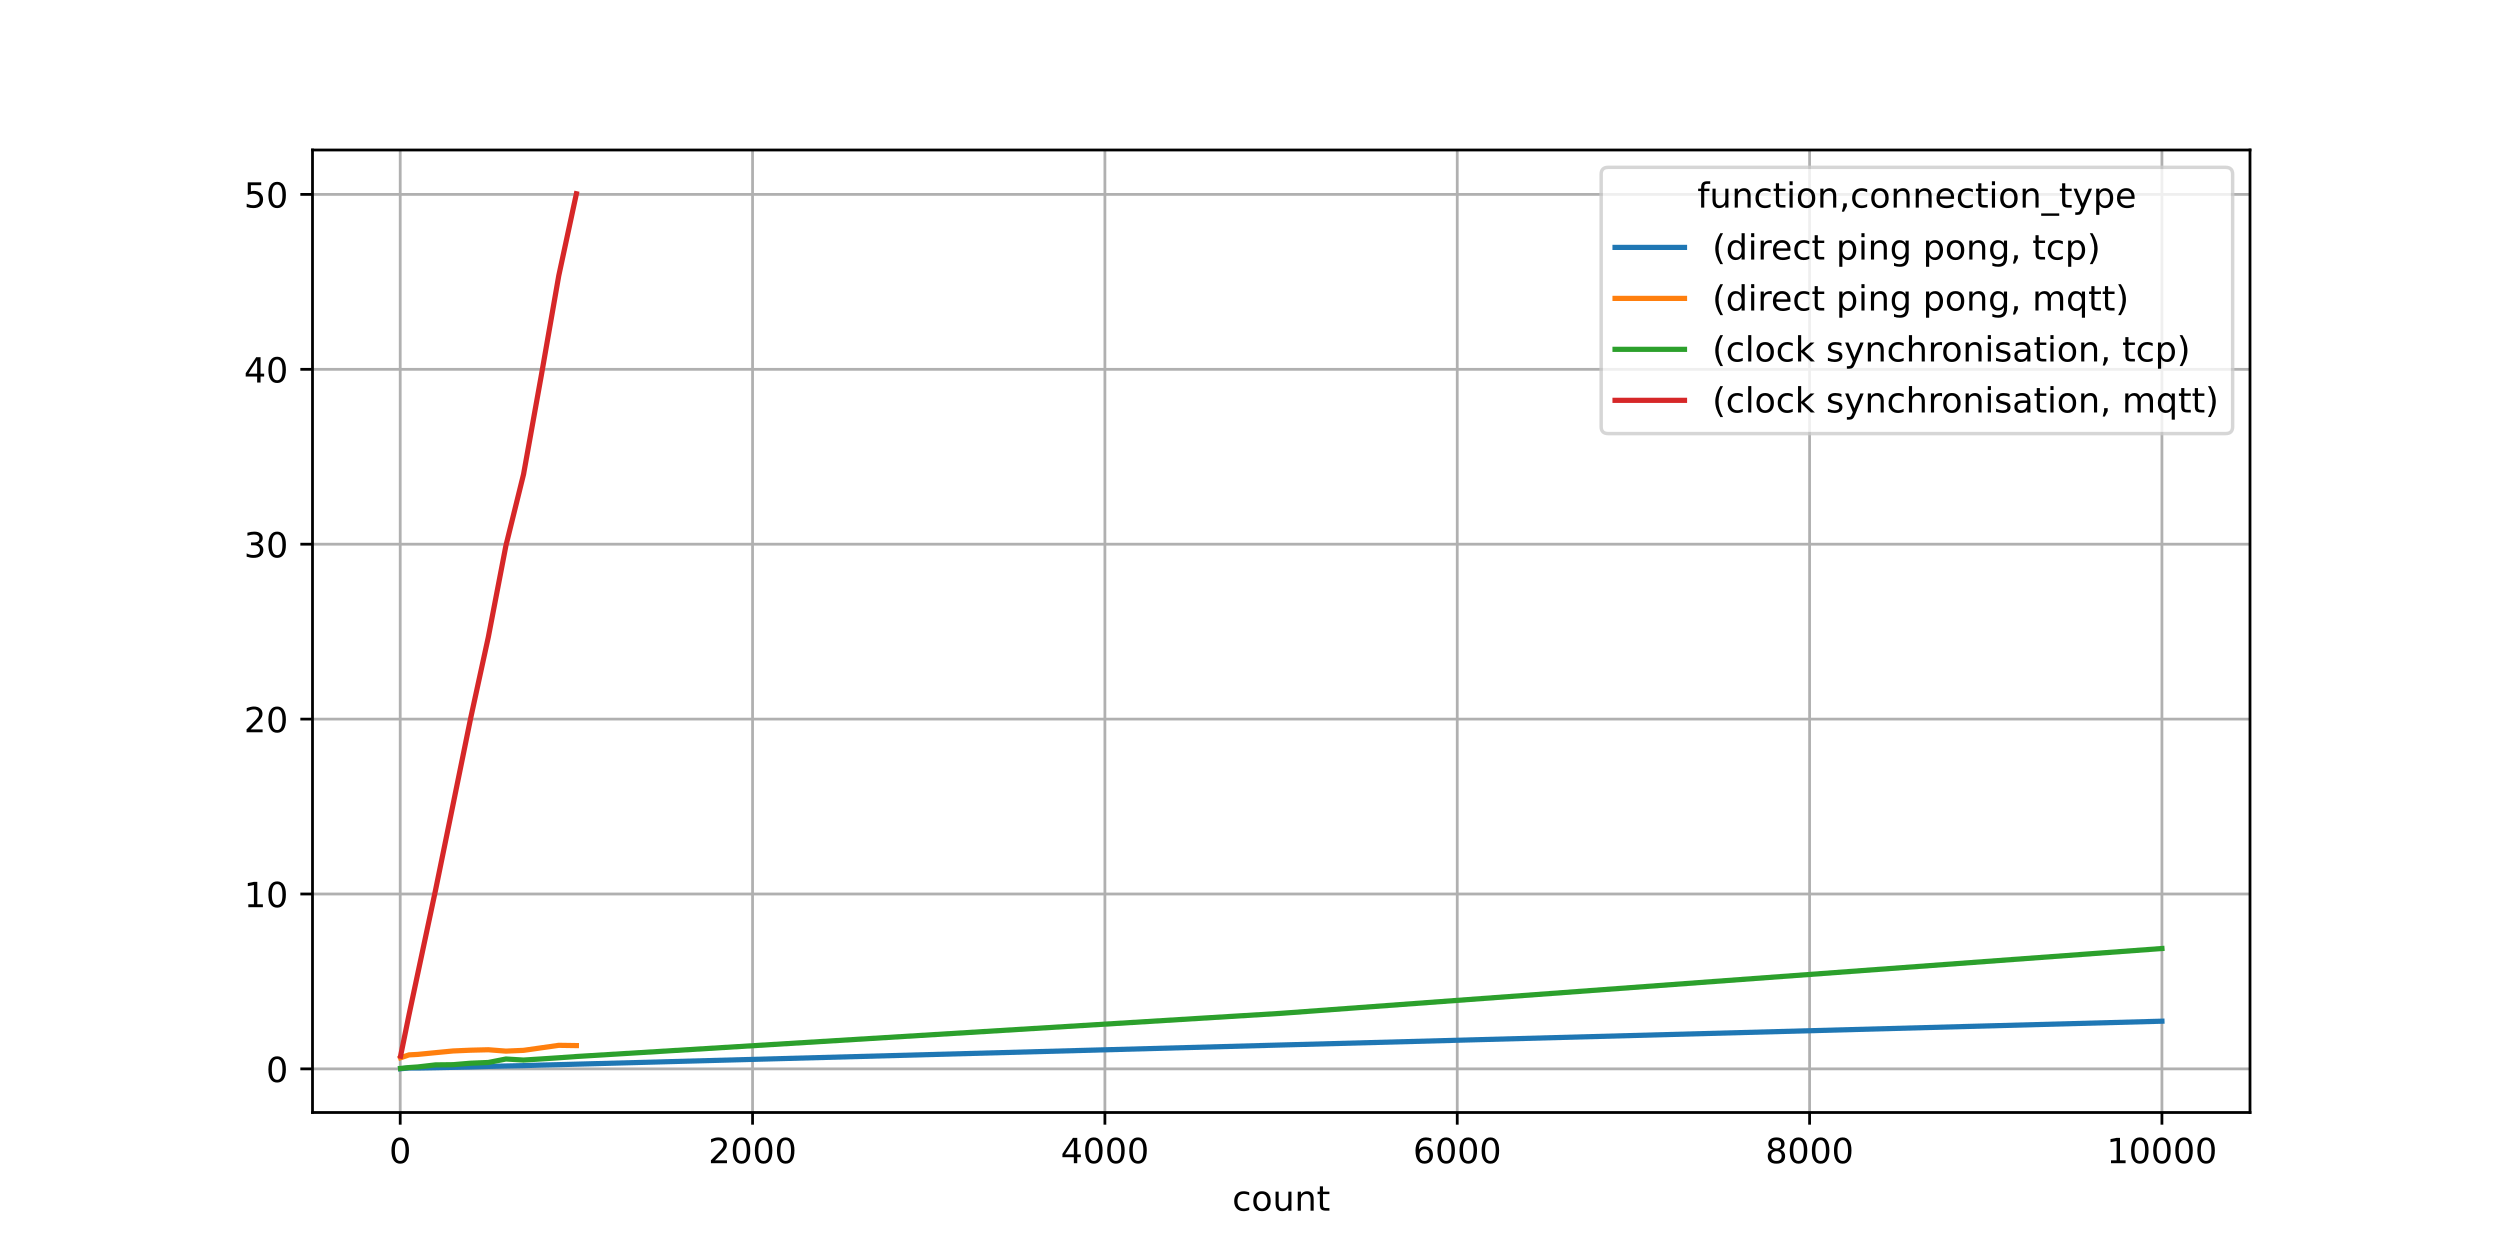
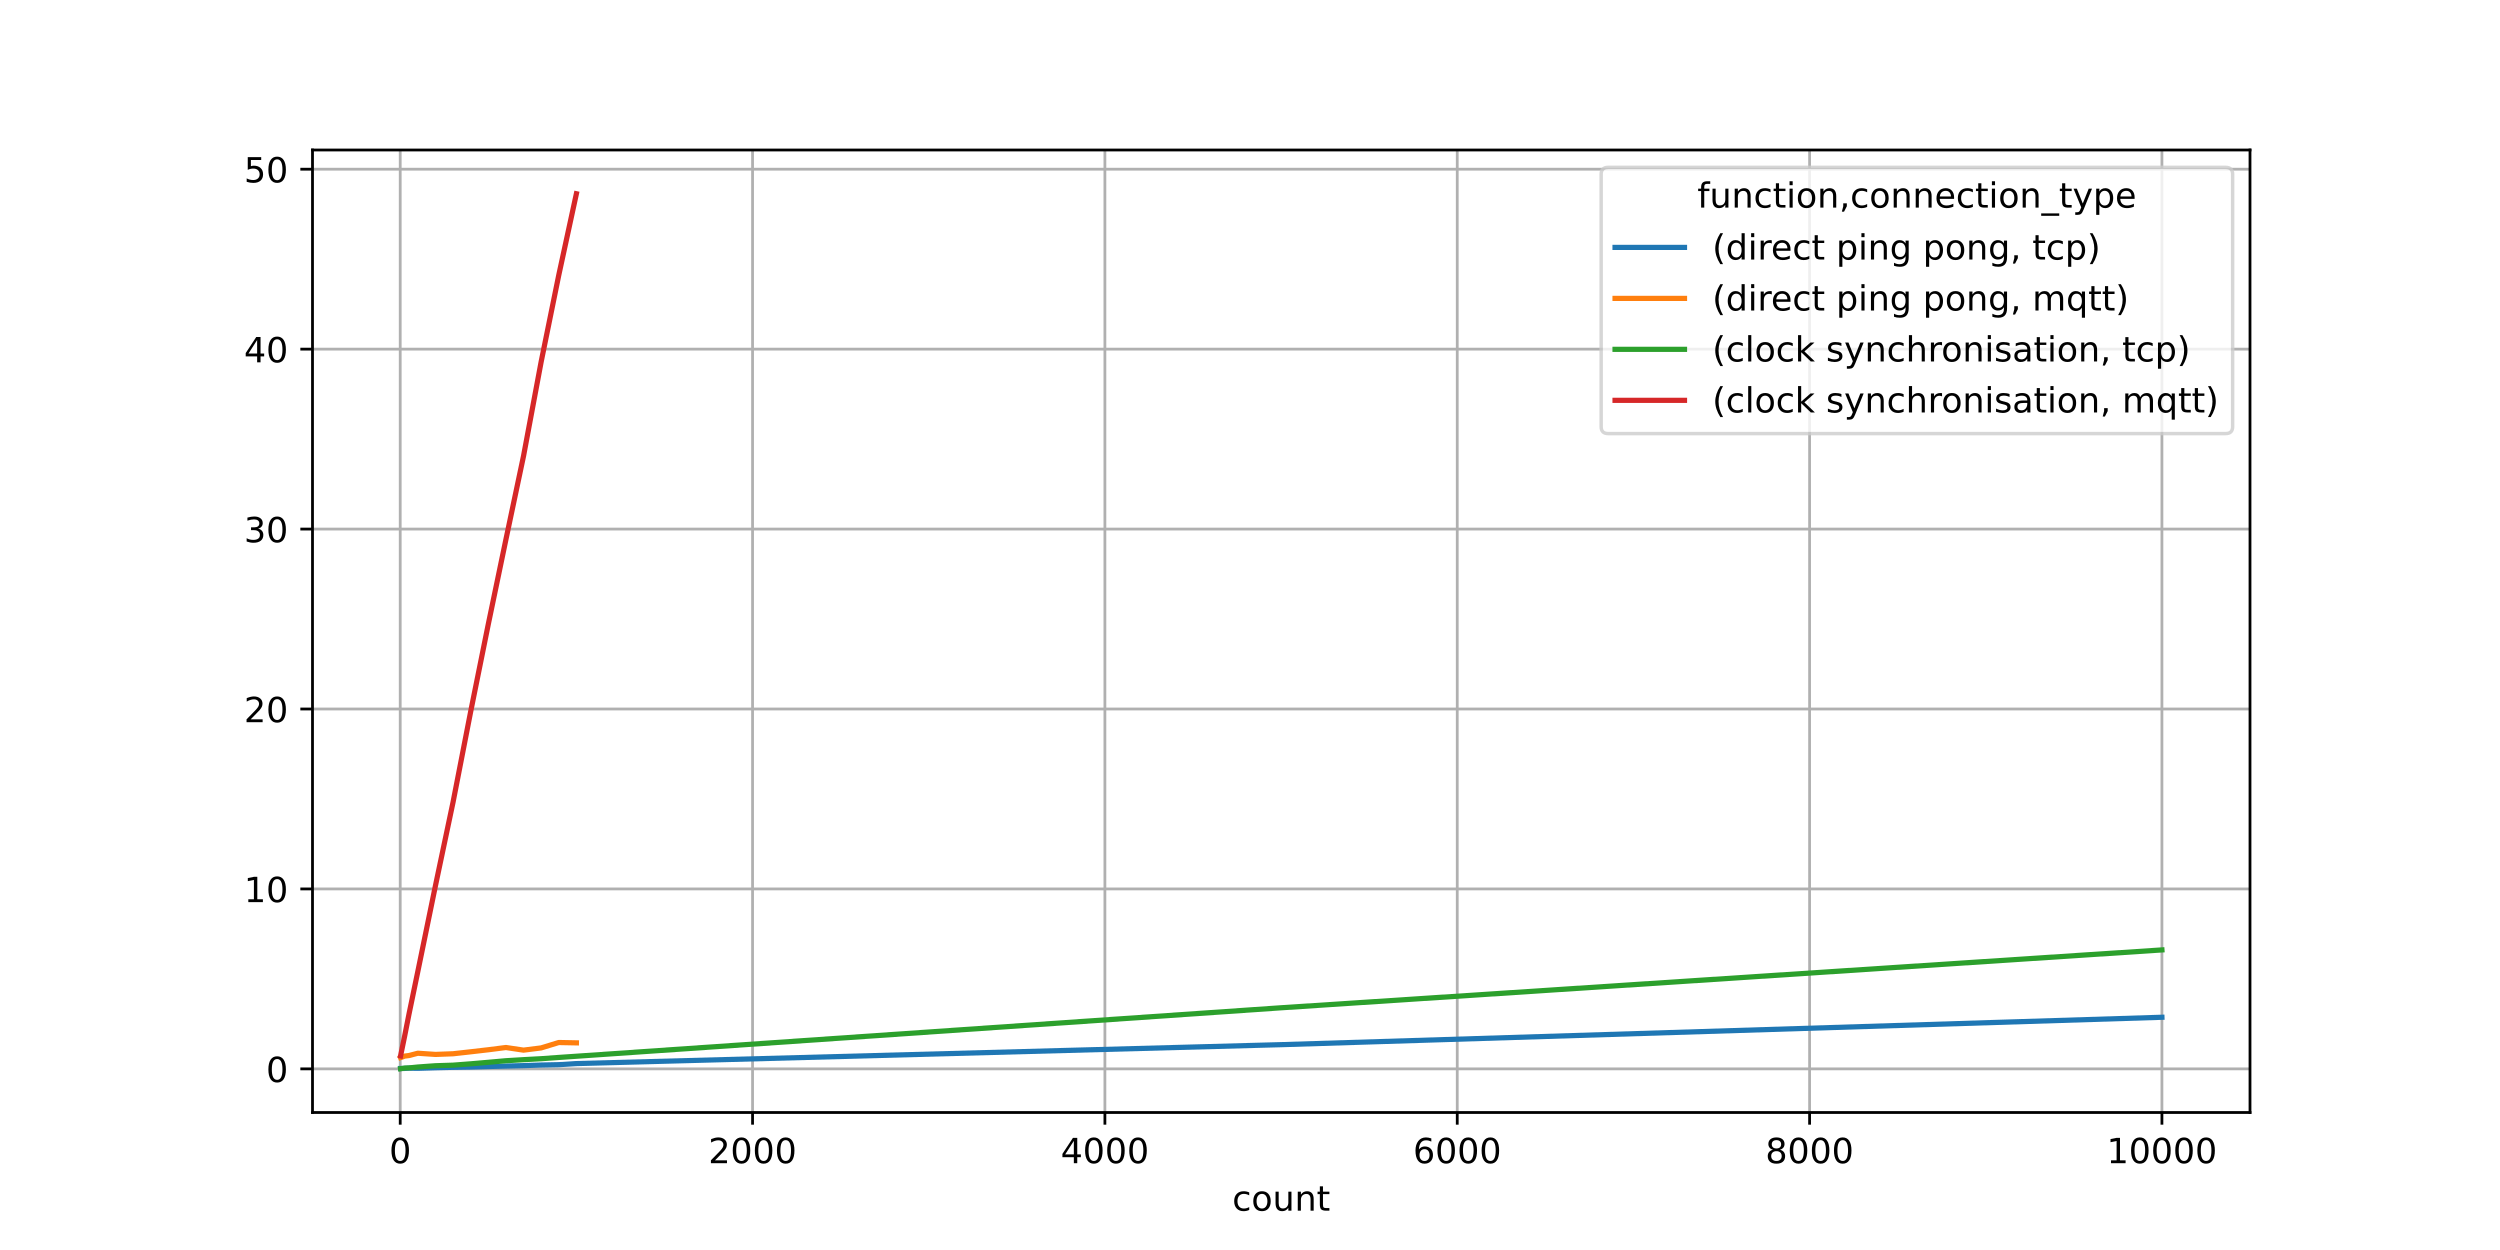
<svg xmlns="http://www.w3.org/2000/svg" xmlns:xlink="http://www.w3.org/1999/xlink" width="720pt" height="360pt" viewBox="0 0 720 360" version="1.1">
  <defs>
    <style type="text/css">*{stroke-linejoin: round; stroke-linecap: butt}</style>
  </defs>
  <g id="figure_1">
    <g id="patch_1">
      <path d="M 0 360  L 720 360  L 720 0  L 0 0  z " style="fill: #ffffff" />
    </g>
    <g id="axes_1">
      <g id="patch_2">
        <path d="M 90 320.4  L 648 320.4  L 648 43.2  L 90 43.2  z " style="fill: #ffffff" />
      </g>
      <g id="matplotlib.axis_1">
        <g id="xtick_1">
          <g id="line2d_1">
-             <path d="M 115.262 320.4  L 115.262 43.2  " clip-path="url(#pb2dc2d6090)" style="fill: none; stroke: #b0b0b0; stroke-width: 0.8; stroke-linecap: square" />
+             <path d="M 115.262 320.4  L 115.262 43.2  " clip-path="url(#pffc29cff44)" style="fill: none; stroke: #b0b0b0; stroke-width: 0.8; stroke-linecap: square" />
          </g>
          <g id="line2d_2">
            <defs>
-               <path id="md835faa32f" d="M 0 0  L 0 3.5  " style="stroke: #000000; stroke-width: 0.8" />
-             </defs>
-             <g>
-               <use xlink:href="#md835faa32f" x="115.262" y="320.4" style="stroke: #000000; stroke-width: 0.8" />
+               <path id="m602abb330c" d="M 0 0  L 0 3.5  " style="stroke: #000000; stroke-width: 0.8" />
+             </defs>
+             <g>
+               <use xlink:href="#m602abb330c" x="115.262" y="320.4" style="stroke: #000000; stroke-width: 0.8" />
            </g>
          </g>
          <g id="text_1">
            <g transform="translate(112.0809 334.9984) scale(0.1 -0.1)">
              <defs>
                <path id="DejaVuSans-30" d="M 2034 4250  Q 1547 4250 1301 3770  Q 1056 3291 1056 2328  Q 1056 1369 1301 889  Q 1547 409 2034 409  Q 2525 409 2770 889  Q 3016 1369 3016 2328  Q 3016 3291 2770 3770  Q 2525 4250 2034 4250  z M 2034 4750  Q 2819 4750 3233 4129  Q 3647 3509 3647 2328  Q 3647 1150 3233 529  Q 2819 -91 2034 -91  Q 1250 -91 836 529  Q 422 1150 422 2328  Q 422 3509 836 4129  Q 1250 4750 2034 4750  z " transform="scale(0.015625)" />
              </defs>
              <use xlink:href="#DejaVuSans-30" />
            </g>
          </g>
        </g>
        <g id="xtick_2">
          <g id="line2d_3">
-             <path d="M 216.737 320.4  L 216.737 43.2  " clip-path="url(#pb2dc2d6090)" style="fill: none; stroke: #b0b0b0; stroke-width: 0.8; stroke-linecap: square" />
+             <path d="M 216.737 320.4  L 216.737 43.2  " clip-path="url(#pffc29cff44)" style="fill: none; stroke: #b0b0b0; stroke-width: 0.8; stroke-linecap: square" />
          </g>
          <g id="line2d_4">
            <g>
-               <use xlink:href="#md835faa32f" x="216.737" y="320.4" style="stroke: #000000; stroke-width: 0.8" />
+               <use xlink:href="#m602abb330c" x="216.737" y="320.4" style="stroke: #000000; stroke-width: 0.8" />
            </g>
          </g>
          <g id="text_2">
            <g transform="translate(204.012 334.9984) scale(0.1 -0.1)">
              <defs>
                <path id="DejaVuSans-32" d="M 1228 531  L 3431 531  L 3431 0  L 469 0  L 469 531  Q 828 903 1448 1529  Q 2069 2156 2228 2338  Q 2531 2678 2651 2914  Q 2772 3150 2772 3378  Q 2772 3750 2511 3984  Q 2250 4219 1831 4219  Q 1534 4219 1204 4116  Q 875 4013 500 3803  L 500 4441  Q 881 4594 1212 4672  Q 1544 4750 1819 4750  Q 2544 4750 2975 4387  Q 3406 4025 3406 3419  Q 3406 3131 3298 2873  Q 3191 2616 2906 2266  Q 2828 2175 2409 1742  Q 1991 1309 1228 531  z " transform="scale(0.015625)" />
              </defs>
              <use xlink:href="#DejaVuSans-32" />
              <use xlink:href="#DejaVuSans-30" x="63.623" />
              <use xlink:href="#DejaVuSans-30" x="127.246" />
              <use xlink:href="#DejaVuSans-30" x="190.869" />
            </g>
          </g>
        </g>
        <g id="xtick_3">
          <g id="line2d_5">
-             <path d="M 318.212 320.4  L 318.212 43.2  " clip-path="url(#pb2dc2d6090)" style="fill: none; stroke: #b0b0b0; stroke-width: 0.8; stroke-linecap: square" />
+             <path d="M 318.212 320.4  L 318.212 43.2  " clip-path="url(#pffc29cff44)" style="fill: none; stroke: #b0b0b0; stroke-width: 0.8; stroke-linecap: square" />
          </g>
          <g id="line2d_6">
            <g>
-               <use xlink:href="#md835faa32f" x="318.212" y="320.4" style="stroke: #000000; stroke-width: 0.8" />
+               <use xlink:href="#m602abb330c" x="318.212" y="320.4" style="stroke: #000000; stroke-width: 0.8" />
            </g>
          </g>
          <g id="text_3">
            <g transform="translate(305.4868 334.9984) scale(0.1 -0.1)">
              <defs>
                <path id="DejaVuSans-34" d="M 2419 4116  L 825 1625  L 2419 1625  L 2419 4116  z M 2253 4666  L 3047 4666  L 3047 1625  L 3713 1625  L 3713 1100  L 3047 1100  L 3047 0  L 2419 0  L 2419 1100  L 313 1100  L 313 1709  L 2253 4666  z " transform="scale(0.015625)" />
              </defs>
              <use xlink:href="#DejaVuSans-34" />
              <use xlink:href="#DejaVuSans-30" x="63.623" />
              <use xlink:href="#DejaVuSans-30" x="127.246" />
              <use xlink:href="#DejaVuSans-30" x="190.869" />
            </g>
          </g>
        </g>
        <g id="xtick_4">
          <g id="line2d_7">
-             <path d="M 419.687 320.4  L 419.687 43.2  " clip-path="url(#pb2dc2d6090)" style="fill: none; stroke: #b0b0b0; stroke-width: 0.8; stroke-linecap: square" />
+             <path d="M 419.687 320.4  L 419.687 43.2  " clip-path="url(#pffc29cff44)" style="fill: none; stroke: #b0b0b0; stroke-width: 0.8; stroke-linecap: square" />
          </g>
          <g id="line2d_8">
            <g>
-               <use xlink:href="#md835faa32f" x="419.687" y="320.4" style="stroke: #000000; stroke-width: 0.8" />
+               <use xlink:href="#m602abb330c" x="419.687" y="320.4" style="stroke: #000000; stroke-width: 0.8" />
            </g>
          </g>
          <g id="text_4">
            <g transform="translate(406.9617 334.9984) scale(0.1 -0.1)">
              <defs>
                <path id="DejaVuSans-36" d="M 2113 2584  Q 1688 2584 1439 2293  Q 1191 2003 1191 1497  Q 1191 994 1439 701  Q 1688 409 2113 409  Q 2538 409 2786 701  Q 3034 994 3034 1497  Q 3034 2003 2786 2293  Q 2538 2584 2113 2584  z M 3366 4563  L 3366 3988  Q 3128 4100 2886 4159  Q 2644 4219 2406 4219  Q 1781 4219 1451 3797  Q 1122 3375 1075 2522  Q 1259 2794 1537 2939  Q 1816 3084 2150 3084  Q 2853 3084 3261 2657  Q 3669 2231 3669 1497  Q 3669 778 3244 343  Q 2819 -91 2113 -91  Q 1303 -91 875 529  Q 447 1150 447 2328  Q 447 3434 972 4092  Q 1497 4750 2381 4750  Q 2619 4750 2861 4703  Q 3103 4656 3366 4563  z " transform="scale(0.015625)" />
              </defs>
              <use xlink:href="#DejaVuSans-36" />
              <use xlink:href="#DejaVuSans-30" x="63.623" />
              <use xlink:href="#DejaVuSans-30" x="127.246" />
              <use xlink:href="#DejaVuSans-30" x="190.869" />
            </g>
          </g>
        </g>
        <g id="xtick_5">
          <g id="line2d_9">
-             <path d="M 521.162 320.4  L 521.162 43.2  " clip-path="url(#pb2dc2d6090)" style="fill: none; stroke: #b0b0b0; stroke-width: 0.8; stroke-linecap: square" />
+             <path d="M 521.162 320.4  L 521.162 43.2  " clip-path="url(#pffc29cff44)" style="fill: none; stroke: #b0b0b0; stroke-width: 0.8; stroke-linecap: square" />
          </g>
          <g id="line2d_10">
            <g>
-               <use xlink:href="#md835faa32f" x="521.162" y="320.4" style="stroke: #000000; stroke-width: 0.8" />
+               <use xlink:href="#m602abb330c" x="521.162" y="320.4" style="stroke: #000000; stroke-width: 0.8" />
            </g>
          </g>
          <g id="text_5">
            <g transform="translate(508.4365 334.9984) scale(0.1 -0.1)">
              <defs>
                <path id="DejaVuSans-38" d="M 2034 2216  Q 1584 2216 1326 1975  Q 1069 1734 1069 1313  Q 1069 891 1326 650  Q 1584 409 2034 409  Q 2484 409 2743 651  Q 3003 894 3003 1313  Q 3003 1734 2745 1975  Q 2488 2216 2034 2216  z M 1403 2484  Q 997 2584 770 2862  Q 544 3141 544 3541  Q 544 4100 942 4425  Q 1341 4750 2034 4750  Q 2731 4750 3128 4425  Q 3525 4100 3525 3541  Q 3525 3141 3298 2862  Q 3072 2584 2669 2484  Q 3125 2378 3379 2068  Q 3634 1759 3634 1313  Q 3634 634 3220 271  Q 2806 -91 2034 -91  Q 1263 -91 848 271  Q 434 634 434 1313  Q 434 1759 690 2068  Q 947 2378 1403 2484  z M 1172 3481  Q 1172 3119 1398 2916  Q 1625 2713 2034 2713  Q 2441 2713 2670 2916  Q 2900 3119 2900 3481  Q 2900 3844 2670 4047  Q 2441 4250 2034 4250  Q 1625 4250 1398 4047  Q 1172 3844 1172 3481  z " transform="scale(0.015625)" />
              </defs>
              <use xlink:href="#DejaVuSans-38" />
              <use xlink:href="#DejaVuSans-30" x="63.623" />
              <use xlink:href="#DejaVuSans-30" x="127.246" />
              <use xlink:href="#DejaVuSans-30" x="190.869" />
            </g>
          </g>
        </g>
        <g id="xtick_6">
          <g id="line2d_11">
-             <path d="M 622.636 320.4  L 622.636 43.2  " clip-path="url(#pb2dc2d6090)" style="fill: none; stroke: #b0b0b0; stroke-width: 0.8; stroke-linecap: square" />
+             <path d="M 622.636 320.4  L 622.636 43.2  " clip-path="url(#pffc29cff44)" style="fill: none; stroke: #b0b0b0; stroke-width: 0.8; stroke-linecap: square" />
          </g>
          <g id="line2d_12">
            <g>
-               <use xlink:href="#md835faa32f" x="622.636" y="320.4" style="stroke: #000000; stroke-width: 0.8" />
+               <use xlink:href="#m602abb330c" x="622.636" y="320.4" style="stroke: #000000; stroke-width: 0.8" />
            </g>
          </g>
          <g id="text_6">
            <g transform="translate(606.7301 334.9984) scale(0.1 -0.1)">
              <defs>
                <path id="DejaVuSans-31" d="M 794 531  L 1825 531  L 1825 4091  L 703 3866  L 703 4441  L 1819 4666  L 2450 4666  L 2450 531  L 3481 531  L 3481 0  L 794 0  L 794 531  z " transform="scale(0.015625)" />
              </defs>
              <use xlink:href="#DejaVuSans-31" />
              <use xlink:href="#DejaVuSans-30" x="63.623" />
              <use xlink:href="#DejaVuSans-30" x="127.246" />
              <use xlink:href="#DejaVuSans-30" x="190.869" />
              <use xlink:href="#DejaVuSans-30" x="254.492" />
            </g>
          </g>
        </g>
        <g id="text_7">
          <g transform="translate(354.8938 348.6766) scale(0.1 -0.1)">
            <defs>
              <path id="DejaVuSans-63" d="M 3122 3366  L 3122 2828  Q 2878 2963 2633 3030  Q 2388 3097 2138 3097  Q 1578 3097 1268 2742  Q 959 2388 959 1747  Q 959 1106 1268 751  Q 1578 397 2138 397  Q 2388 397 2633 464  Q 2878 531 3122 666  L 3122 134  Q 2881 22 2623 -34  Q 2366 -91 2075 -91  Q 1284 -91 818 406  Q 353 903 353 1747  Q 353 2603 823 3093  Q 1294 3584 2113 3584  Q 2378 3584 2631 3529  Q 2884 3475 3122 3366  z " transform="scale(0.015625)" />
              <path id="DejaVuSans-6f" d="M 1959 3097  Q 1497 3097 1228 2736  Q 959 2375 959 1747  Q 959 1119 1226 758  Q 1494 397 1959 397  Q 2419 397 2687 759  Q 2956 1122 2956 1747  Q 2956 2369 2687 2733  Q 2419 3097 1959 3097  z M 1959 3584  Q 2709 3584 3137 3096  Q 3566 2609 3566 1747  Q 3566 888 3137 398  Q 2709 -91 1959 -91  Q 1206 -91 779 398  Q 353 888 353 1747  Q 353 2609 779 3096  Q 1206 3584 1959 3584  z " transform="scale(0.015625)" />
              <path id="DejaVuSans-75" d="M 544 1381  L 544 3500  L 1119 3500  L 1119 1403  Q 1119 906 1312 657  Q 1506 409 1894 409  Q 2359 409 2629 706  Q 2900 1003 2900 1516  L 2900 3500  L 3475 3500  L 3475 0  L 2900 0  L 2900 538  Q 2691 219 2414 64  Q 2138 -91 1772 -91  Q 1169 -91 856 284  Q 544 659 544 1381  z M 1991 3584  L 1991 3584  z " transform="scale(0.015625)" />
              <path id="DejaVuSans-6e" d="M 3513 2113  L 3513 0  L 2938 0  L 2938 2094  Q 2938 2591 2744 2837  Q 2550 3084 2163 3084  Q 1697 3084 1428 2787  Q 1159 2491 1159 1978  L 1159 0  L 581 0  L 581 3500  L 1159 3500  L 1159 2956  Q 1366 3272 1645 3428  Q 1925 3584 2291 3584  Q 2894 3584 3203 3211  Q 3513 2838 3513 2113  z " transform="scale(0.015625)" />
              <path id="DejaVuSans-74" d="M 1172 4494  L 1172 3500  L 2356 3500  L 2356 3053  L 1172 3053  L 1172 1153  Q 1172 725 1289 603  Q 1406 481 1766 481  L 2356 481  L 2356 0  L 1766 0  Q 1100 0 847 248  Q 594 497 594 1153  L 594 3053  L 172 3053  L 172 3500  L 594 3500  L 594 4494  L 1172 4494  z " transform="scale(0.015625)" />
            </defs>
            <use xlink:href="#DejaVuSans-63" />
            <use xlink:href="#DejaVuSans-6f" x="54.98" />
            <use xlink:href="#DejaVuSans-75" x="116.162" />
            <use xlink:href="#DejaVuSans-6e" x="179.541" />
            <use xlink:href="#DejaVuSans-74" x="242.92" />
          </g>
        </g>
      </g>
      <g id="matplotlib.axis_2">
        <g id="ytick_1">
          <g id="line2d_13">
-             <path d="M 90 307.835  L 648 307.835  " clip-path="url(#pb2dc2d6090)" style="fill: none; stroke: #b0b0b0; stroke-width: 0.8; stroke-linecap: square" />
+             <path d="M 90 307.838  L 648 307.838  " clip-path="url(#pffc29cff44)" style="fill: none; stroke: #b0b0b0; stroke-width: 0.8; stroke-linecap: square" />
          </g>
          <g id="line2d_14">
            <defs>
-               <path id="m89df4d2192" d="M 0 0  L -3.5 0  " style="stroke: #000000; stroke-width: 0.8" />
-             </defs>
-             <g>
-               <use xlink:href="#m89df4d2192" x="90" y="307.835" style="stroke: #000000; stroke-width: 0.8" />
+               <path id="mdb28885d4c" d="M 0 0  L -3.5 0  " style="stroke: #000000; stroke-width: 0.8" />
+             </defs>
+             <g>
+               <use xlink:href="#mdb28885d4c" x="90" y="307.838" style="stroke: #000000; stroke-width: 0.8" />
            </g>
          </g>
          <g id="text_8">
-             <g transform="translate(76.6375 311.6347) scale(0.1 -0.1)">
+             <g transform="translate(76.6375 311.6376) scale(0.1 -0.1)">
              <use xlink:href="#DejaVuSans-30" />
            </g>
          </g>
        </g>
        <g id="ytick_2">
          <g id="line2d_15">
-             <path d="M 90 257.467  L 648 257.467  " clip-path="url(#pb2dc2d6090)" style="fill: none; stroke: #b0b0b0; stroke-width: 0.8; stroke-linecap: square" />
+             <path d="M 90 256.018  L 648 256.018  " clip-path="url(#pffc29cff44)" style="fill: none; stroke: #b0b0b0; stroke-width: 0.8; stroke-linecap: square" />
          </g>
          <g id="line2d_16">
            <g>
-               <use xlink:href="#m89df4d2192" x="90" y="257.467" style="stroke: #000000; stroke-width: 0.8" />
+               <use xlink:href="#mdb28885d4c" x="90" y="256.018" style="stroke: #000000; stroke-width: 0.8" />
            </g>
          </g>
          <g id="text_9">
-             <g transform="translate(70.275 261.2665) scale(0.1 -0.1)">
+             <g transform="translate(70.275 259.8172) scale(0.1 -0.1)">
              <use xlink:href="#DejaVuSans-31" />
              <use xlink:href="#DejaVuSans-30" x="63.623" />
            </g>
          </g>
        </g>
        <g id="ytick_3">
          <g id="line2d_17">
-             <path d="M 90 207.099  L 648 207.099  " clip-path="url(#pb2dc2d6090)" style="fill: none; stroke: #b0b0b0; stroke-width: 0.8; stroke-linecap: square" />
+             <path d="M 90 204.198  L 648 204.198  " clip-path="url(#pffc29cff44)" style="fill: none; stroke: #b0b0b0; stroke-width: 0.8; stroke-linecap: square" />
          </g>
          <g id="line2d_18">
            <g>
-               <use xlink:href="#m89df4d2192" x="90" y="207.099" style="stroke: #000000; stroke-width: 0.8" />
+               <use xlink:href="#mdb28885d4c" x="90" y="204.198" style="stroke: #000000; stroke-width: 0.8" />
            </g>
          </g>
          <g id="text_10">
-             <g transform="translate(70.275 210.8982) scale(0.1 -0.1)">
+             <g transform="translate(70.275 207.9968) scale(0.1 -0.1)">
              <use xlink:href="#DejaVuSans-32" />
              <use xlink:href="#DejaVuSans-30" x="63.623" />
            </g>
          </g>
        </g>
        <g id="ytick_4">
          <g id="line2d_19">
-             <path d="M 90 156.731  L 648 156.731  " clip-path="url(#pb2dc2d6090)" style="fill: none; stroke: #b0b0b0; stroke-width: 0.8; stroke-linecap: square" />
+             <path d="M 90 152.377  L 648 152.377  " clip-path="url(#pffc29cff44)" style="fill: none; stroke: #b0b0b0; stroke-width: 0.8; stroke-linecap: square" />
          </g>
          <g id="line2d_20">
            <g>
-               <use xlink:href="#m89df4d2192" x="90" y="156.731" style="stroke: #000000; stroke-width: 0.8" />
+               <use xlink:href="#mdb28885d4c" x="90" y="152.377" style="stroke: #000000; stroke-width: 0.8" />
            </g>
          </g>
          <g id="text_11">
-             <g transform="translate(70.275 160.53) scale(0.1 -0.1)">
+             <g transform="translate(70.275 156.1764) scale(0.1 -0.1)">
              <defs>
                <path id="DejaVuSans-33" d="M 2597 2516  Q 3050 2419 3304 2112  Q 3559 1806 3559 1356  Q 3559 666 3084 287  Q 2609 -91 1734 -91  Q 1441 -91 1130 -33  Q 819 25 488 141  L 488 750  Q 750 597 1062 519  Q 1375 441 1716 441  Q 2309 441 2620 675  Q 2931 909 2931 1356  Q 2931 1769 2642 2001  Q 2353 2234 1838 2234  L 1294 2234  L 1294 2753  L 1863 2753  Q 2328 2753 2575 2939  Q 2822 3125 2822 3475  Q 2822 3834 2567 4026  Q 2313 4219 1838 4219  Q 1578 4219 1281 4162  Q 984 4106 628 3988  L 628 4550  Q 988 4650 1302 4700  Q 1616 4750 1894 4750  Q 2613 4750 3031 4423  Q 3450 4097 3450 3541  Q 3450 3153 3228 2886  Q 3006 2619 2597 2516  z " transform="scale(0.015625)" />
              </defs>
              <use xlink:href="#DejaVuSans-33" />
              <use xlink:href="#DejaVuSans-30" x="63.623" />
            </g>
          </g>
        </g>
        <g id="ytick_5">
          <g id="line2d_21">
-             <path d="M 90 106.363  L 648 106.363  " clip-path="url(#pb2dc2d6090)" style="fill: none; stroke: #b0b0b0; stroke-width: 0.8; stroke-linecap: square" />
+             <path d="M 90 100.557  L 648 100.557  " clip-path="url(#pffc29cff44)" style="fill: none; stroke: #b0b0b0; stroke-width: 0.8; stroke-linecap: square" />
          </g>
          <g id="line2d_22">
            <g>
-               <use xlink:href="#m89df4d2192" x="90" y="106.363" style="stroke: #000000; stroke-width: 0.8" />
+               <use xlink:href="#mdb28885d4c" x="90" y="100.557" style="stroke: #000000; stroke-width: 0.8" />
            </g>
          </g>
          <g id="text_12">
-             <g transform="translate(70.275 110.1617) scale(0.1 -0.1)">
+             <g transform="translate(70.275 104.3561) scale(0.1 -0.1)">
              <use xlink:href="#DejaVuSans-34" />
              <use xlink:href="#DejaVuSans-30" x="63.623" />
            </g>
          </g>
        </g>
        <g id="ytick_6">
          <g id="line2d_23">
-             <path d="M 90 55.994  L 648 55.994  " clip-path="url(#pb2dc2d6090)" style="fill: none; stroke: #b0b0b0; stroke-width: 0.8; stroke-linecap: square" />
+             <path d="M 90 48.736  L 648 48.736  " clip-path="url(#pffc29cff44)" style="fill: none; stroke: #b0b0b0; stroke-width: 0.8; stroke-linecap: square" />
          </g>
          <g id="line2d_24">
            <g>
-               <use xlink:href="#m89df4d2192" x="90" y="55.994" style="stroke: #000000; stroke-width: 0.8" />
+               <use xlink:href="#mdb28885d4c" x="90" y="48.736" style="stroke: #000000; stroke-width: 0.8" />
            </g>
          </g>
          <g id="text_13">
-             <g transform="translate(70.275 59.7935) scale(0.1 -0.1)">
+             <g transform="translate(70.275 52.53569) scale(0.1 -0.1)">
              <defs>
                <path id="DejaVuSans-35" d="M 691 4666  L 3169 4666  L 3169 4134  L 1269 4134  L 1269 2991  Q 1406 3038 1543 3061  Q 1681 3084 1819 3084  Q 2600 3084 3056 2656  Q 3513 2228 3513 1497  Q 3513 744 3044 326  Q 2575 -91 1722 -91  Q 1428 -91 1123 -41  Q 819 9 494 109  L 494 744  Q 775 591 1075 516  Q 1375 441 1709 441  Q 2250 441 2565 725  Q 2881 1009 2881 1497  Q 2881 1984 2565 2268  Q 2250 2553 1709 2553  Q 1456 2553 1204 2497  Q 953 2441 691 2322  L 691 4666  z " transform="scale(0.015625)" />
              </defs>
              <use xlink:href="#DejaVuSans-35" />
              <use xlink:href="#DejaVuSans-30" x="63.623" />
            </g>
          </g>
        </g>
      </g>
      <g id="line2d_25">
-         <path d="M 115.364 307.8  L 117.799 307.581  L 120.336 307.588  L 125.41 307.498  L 130.483 307.396  L 135.557 307.279  L 140.631 307.127  L 145.705 307.004  L 150.778 306.899  L 155.852 306.744  L 160.926 306.623  L 166 306.482  L 368.949 300.961  L 622.636 294.103  " clip-path="url(#pb2dc2d6090)" style="fill: none; stroke: #1f77b4; stroke-width: 1.5; stroke-linecap: square" />
+         <path d="M 115.364 307.731  L 116.531 307.708  L 117.799 307.624  L 120.336 307.67  L 125.41 307.504  L 130.483 307.388  L 135.557 307.3  L 140.631 307.158  L 145.705 307.025  L 150.778 306.898  L 155.852 306.731  L 160.926 306.628  L 166 306.31  L 368.949 300.864  L 622.636 292.97  " clip-path="url(#pffc29cff44)" style="fill: none; stroke: #1f77b4; stroke-width: 1.5; stroke-linecap: square" />
      </g>
      <g id="line2d_26">
-         <path d="M 115.364 304.629  L 117.799 303.804  L 120.336 303.669  L 125.41 303.169  L 130.483 302.677  L 135.557 302.456  L 140.631 302.328  L 145.705 302.724  L 150.778 302.501  L 155.852 301.779  L 160.926 301.052  L 166 301.13  " clip-path="url(#pb2dc2d6090)" style="fill: none; stroke: #ff7f0e; stroke-width: 1.5; stroke-linecap: square" />
+         <path d="M 115.364 304.585  L 116.531 304.157  L 117.799 303.991  L 120.336 303.331  L 125.41 303.674  L 130.483 303.485  L 135.557 302.918  L 140.631 302.33  L 145.705 301.682  L 150.778 302.441  L 155.852 301.8  L 160.926 300.243  L 166 300.345  " clip-path="url(#pffc29cff44)" style="fill: none; stroke: #ff7f0e; stroke-width: 1.5; stroke-linecap: square" />
      </g>
      <g id="line2d_27">
-         <path d="M 115.364 307.714  L 117.799 307.46  L 120.336 307.279  L 125.41 306.69  L 130.483 306.63  L 135.557 306.202  L 140.631 305.996  L 145.705 304.993  L 150.778 305.297  L 155.852 304.973  L 160.926 304.64  L 166 304.274  L 368.949 291.839  L 622.636 273.17  " clip-path="url(#pb2dc2d6090)" style="fill: none; stroke: #2ca02c; stroke-width: 1.5; stroke-linecap: square" />
+         <path d="M 115.364 307.8  L 116.531 307.602  L 117.799 307.558  L 120.336 307.301  L 125.41 306.933  L 130.483 306.77  L 135.557 306.381  L 140.631 305.945  L 145.705 305.492  L 150.778 305.186  L 155.852 304.909  L 160.926 304.545  L 166 304.197  L 368.949 290.24  L 622.636 273.578  " clip-path="url(#pffc29cff44)" style="fill: none; stroke: #2ca02c; stroke-width: 1.5; stroke-linecap: square" />
      </g>
      <g id="line2d_28">
-         <path d="M 115.364 304.164  L 117.799 292.23  L 120.336 280.304  L 125.41 256.468  L 130.483 231.674  L 135.557 206.801  L 140.631 183.51  L 145.705 157.131  L 150.778 136.613  L 155.852 108.389  L 160.926 79.392  L 166 55.8  " clip-path="url(#pb2dc2d6090)" style="fill: none; stroke: #d62728; stroke-width: 1.5; stroke-linecap: square" />
+         <path d="M 115.364 304.112  L 116.531 298.428  L 117.799 292.023  L 120.336 279.777  L 125.41 255.075  L 130.483 231.002  L 135.557 204.924  L 140.631 179.764  L 145.705 155.364  L 150.778 131.328  L 155.852 104.198  L 160.926 79.238  L 166 55.8  " clip-path="url(#pffc29cff44)" style="fill: none; stroke: #d62728; stroke-width: 1.5; stroke-linecap: square" />
      </g>
      <g id="patch_3">
        <path d="M 90 320.4  L 90 43.2  " style="fill: none; stroke: #000000; stroke-width: 0.8; stroke-linejoin: miter; stroke-linecap: square" />
      </g>
      <g id="patch_4">
        <path d="M 648 320.4  L 648 43.2  " style="fill: none; stroke: #000000; stroke-width: 0.8; stroke-linejoin: miter; stroke-linecap: square" />
      </g>
      <g id="patch_5">
        <path d="M 90 320.4  L 648 320.4  " style="fill: none; stroke: #000000; stroke-width: 0.8; stroke-linejoin: miter; stroke-linecap: square" />
      </g>
      <g id="patch_6">
        <path d="M 90 43.2  L 648 43.2  " style="fill: none; stroke: #000000; stroke-width: 0.8; stroke-linejoin: miter; stroke-linecap: square" />
      </g>
      <g id="legend_1">
        <g id="patch_7">
          <path d="M 463.134 124.869  L 641 124.869  Q 643 124.869 643 122.869  L 643 50.2  Q 643 48.2 641 48.2  L 463.134 48.2  Q 461.134 48.2 461.134 50.2  L 461.134 122.869  Q 461.134 124.869 463.134 124.869  z " style="fill: #ffffff; opacity: 0.8; stroke: #cccccc; stroke-linejoin: miter" />
        </g>
        <g id="text_14">
          <g transform="translate(488.8344 59.79844) scale(0.1 -0.1)">
            <defs>
              <path id="DejaVuSans-66" d="M 2375 4863  L 2375 4384  L 1825 4384  Q 1516 4384 1395 4259  Q 1275 4134 1275 3809  L 1275 3500  L 2222 3500  L 2222 3053  L 1275 3053  L 1275 0  L 697 0  L 697 3053  L 147 3053  L 147 3500  L 697 3500  L 697 3744  Q 697 4328 969 4595  Q 1241 4863 1831 4863  L 2375 4863  z " transform="scale(0.015625)" />
              <path id="DejaVuSans-69" d="M 603 3500  L 1178 3500  L 1178 0  L 603 0  L 603 3500  z M 603 4863  L 1178 4863  L 1178 4134  L 603 4134  L 603 4863  z " transform="scale(0.015625)" />
              <path id="DejaVuSans-2c" d="M 750 794  L 1409 794  L 1409 256  L 897 -744  L 494 -744  L 750 256  L 750 794  z " transform="scale(0.015625)" />
              <path id="DejaVuSans-65" d="M 3597 1894  L 3597 1613  L 953 1613  Q 991 1019 1311 708  Q 1631 397 2203 397  Q 2534 397 2845 478  Q 3156 559 3463 722  L 3463 178  Q 3153 47 2828 -22  Q 2503 -91 2169 -91  Q 1331 -91 842 396  Q 353 884 353 1716  Q 353 2575 817 3079  Q 1281 3584 2069 3584  Q 2775 3584 3186 3129  Q 3597 2675 3597 1894  z M 3022 2063  Q 3016 2534 2758 2815  Q 2500 3097 2075 3097  Q 1594 3097 1305 2825  Q 1016 2553 972 2059  L 3022 2063  z " transform="scale(0.015625)" />
              <path id="DejaVuSans-5f" d="M 3263 -1063  L 3263 -1509  L -63 -1509  L -63 -1063  L 3263 -1063  z " transform="scale(0.015625)" />
              <path id="DejaVuSans-79" d="M 2059 -325  Q 1816 -950 1584 -1140  Q 1353 -1331 966 -1331  L 506 -1331  L 506 -850  L 844 -850  Q 1081 -850 1212 -737  Q 1344 -625 1503 -206  L 1606 56  L 191 3500  L 800 3500  L 1894 763  L 2988 3500  L 3597 3500  L 2059 -325  z " transform="scale(0.015625)" />
              <path id="DejaVuSans-70" d="M 1159 525  L 1159 -1331  L 581 -1331  L 581 3500  L 1159 3500  L 1159 2969  Q 1341 3281 1617 3432  Q 1894 3584 2278 3584  Q 2916 3584 3314 3078  Q 3713 2572 3713 1747  Q 3713 922 3314 415  Q 2916 -91 2278 -91  Q 1894 -91 1617 61  Q 1341 213 1159 525  z M 3116 1747  Q 3116 2381 2855 2742  Q 2594 3103 2138 3103  Q 1681 3103 1420 2742  Q 1159 2381 1159 1747  Q 1159 1113 1420 752  Q 1681 391 2138 391  Q 2594 391 2855 752  Q 3116 1113 3116 1747  z " transform="scale(0.015625)" />
            </defs>
            <use xlink:href="#DejaVuSans-66" />
            <use xlink:href="#DejaVuSans-75" x="35.205" />
            <use xlink:href="#DejaVuSans-6e" x="98.584" />
            <use xlink:href="#DejaVuSans-63" x="161.963" />
            <use xlink:href="#DejaVuSans-74" x="216.943" />
            <use xlink:href="#DejaVuSans-69" x="256.152" />
            <use xlink:href="#DejaVuSans-6f" x="283.936" />
            <use xlink:href="#DejaVuSans-6e" x="345.117" />
            <use xlink:href="#DejaVuSans-2c" x="408.496" />
            <use xlink:href="#DejaVuSans-63" x="440.283" />
            <use xlink:href="#DejaVuSans-6f" x="495.264" />
            <use xlink:href="#DejaVuSans-6e" x="556.445" />
            <use xlink:href="#DejaVuSans-6e" x="619.824" />
            <use xlink:href="#DejaVuSans-65" x="683.203" />
            <use xlink:href="#DejaVuSans-63" x="744.727" />
            <use xlink:href="#DejaVuSans-74" x="799.707" />
            <use xlink:href="#DejaVuSans-69" x="838.916" />
            <use xlink:href="#DejaVuSans-6f" x="866.699" />
            <use xlink:href="#DejaVuSans-6e" x="927.881" />
            <use xlink:href="#DejaVuSans-5f" x="991.26" />
            <use xlink:href="#DejaVuSans-74" x="1041.26" />
            <use xlink:href="#DejaVuSans-79" x="1080.469" />
            <use xlink:href="#DejaVuSans-70" x="1139.648" />
            <use xlink:href="#DejaVuSans-65" x="1203.125" />
          </g>
        </g>
        <g id="line2d_29">
          <path d="M 465.134 71.255  L 475.134 71.255  L 485.134 71.255  " style="fill: none; stroke: #1f77b4; stroke-width: 1.5; stroke-linecap: square" />
        </g>
        <g id="text_15">
          <g transform="translate(493.1344 74.75469) scale(0.1 -0.1)">
            <defs>
              <path id="DejaVuSans-28" d="M 1984 4856  Q 1566 4138 1362 3434  Q 1159 2731 1159 2009  Q 1159 1288 1364 580  Q 1569 -128 1984 -844  L 1484 -844  Q 1016 -109 783 600  Q 550 1309 550 2009  Q 550 2706 781 3412  Q 1013 4119 1484 4856  L 1984 4856  z " transform="scale(0.015625)" />
              <path id="DejaVuSans-64" d="M 2906 2969  L 2906 4863  L 3481 4863  L 3481 0  L 2906 0  L 2906 525  Q 2725 213 2448 61  Q 2172 -91 1784 -91  Q 1150 -91 751 415  Q 353 922 353 1747  Q 353 2572 751 3078  Q 1150 3584 1784 3584  Q 2172 3584 2448 3432  Q 2725 3281 2906 2969  z M 947 1747  Q 947 1113 1208 752  Q 1469 391 1925 391  Q 2381 391 2643 752  Q 2906 1113 2906 1747  Q 2906 2381 2643 2742  Q 2381 3103 1925 3103  Q 1469 3103 1208 2742  Q 947 2381 947 1747  z " transform="scale(0.015625)" />
              <path id="DejaVuSans-72" d="M 2631 2963  Q 2534 3019 2420 3045  Q 2306 3072 2169 3072  Q 1681 3072 1420 2755  Q 1159 2438 1159 1844  L 1159 0  L 581 0  L 581 3500  L 1159 3500  L 1159 2956  Q 1341 3275 1631 3429  Q 1922 3584 2338 3584  Q 2397 3584 2469 3576  Q 2541 3569 2628 3553  L 2631 2963  z " transform="scale(0.015625)" />
              <path id="DejaVuSans-20" transform="scale(0.015625)" />
              <path id="DejaVuSans-67" d="M 2906 1791  Q 2906 2416 2648 2759  Q 2391 3103 1925 3103  Q 1463 3103 1205 2759  Q 947 2416 947 1791  Q 947 1169 1205 825  Q 1463 481 1925 481  Q 2391 481 2648 825  Q 2906 1169 2906 1791  z M 3481 434  Q 3481 -459 3084 -895  Q 2688 -1331 1869 -1331  Q 1566 -1331 1297 -1286  Q 1028 -1241 775 -1147  L 775 -588  Q 1028 -725 1275 -790  Q 1522 -856 1778 -856  Q 2344 -856 2625 -561  Q 2906 -266 2906 331  L 2906 616  Q 2728 306 2450 153  Q 2172 0 1784 0  Q 1141 0 747 490  Q 353 981 353 1791  Q 353 2603 747 3093  Q 1141 3584 1784 3584  Q 2172 3584 2450 3431  Q 2728 3278 2906 2969  L 2906 3500  L 3481 3500  L 3481 434  z " transform="scale(0.015625)" />
              <path id="DejaVuSans-29" d="M 513 4856  L 1013 4856  Q 1481 4119 1714 3412  Q 1947 2706 1947 2009  Q 1947 1309 1714 600  Q 1481 -109 1013 -844  L 513 -844  Q 928 -128 1133 580  Q 1338 1288 1338 2009  Q 1338 2731 1133 3434  Q 928 4138 513 4856  z " transform="scale(0.015625)" />
            </defs>
            <use xlink:href="#DejaVuSans-28" />
            <use xlink:href="#DejaVuSans-64" x="39.014" />
            <use xlink:href="#DejaVuSans-69" x="102.49" />
            <use xlink:href="#DejaVuSans-72" x="130.273" />
            <use xlink:href="#DejaVuSans-65" x="169.137" />
            <use xlink:href="#DejaVuSans-63" x="230.66" />
            <use xlink:href="#DejaVuSans-74" x="285.641" />
            <use xlink:href="#DejaVuSans-20" x="324.85" />
            <use xlink:href="#DejaVuSans-70" x="356.637" />
            <use xlink:href="#DejaVuSans-69" x="420.113" />
            <use xlink:href="#DejaVuSans-6e" x="447.896" />
            <use xlink:href="#DejaVuSans-67" x="511.275" />
            <use xlink:href="#DejaVuSans-20" x="574.752" />
            <use xlink:href="#DejaVuSans-70" x="606.539" />
            <use xlink:href="#DejaVuSans-6f" x="670.016" />
            <use xlink:href="#DejaVuSans-6e" x="731.197" />
            <use xlink:href="#DejaVuSans-67" x="794.576" />
            <use xlink:href="#DejaVuSans-2c" x="858.053" />
            <use xlink:href="#DejaVuSans-20" x="889.84" />
            <use xlink:href="#DejaVuSans-74" x="921.627" />
            <use xlink:href="#DejaVuSans-63" x="960.836" />
            <use xlink:href="#DejaVuSans-70" x="1015.816" />
            <use xlink:href="#DejaVuSans-29" x="1079.293" />
          </g>
        </g>
        <g id="line2d_30">
          <path d="M 465.134 85.933  L 475.134 85.933  L 485.134 85.933  " style="fill: none; stroke: #ff7f0e; stroke-width: 1.5; stroke-linecap: square" />
        </g>
        <g id="text_16">
          <g transform="translate(493.1344 89.43281) scale(0.1 -0.1)">
            <defs>
              <path id="DejaVuSans-6d" d="M 3328 2828  Q 3544 3216 3844 3400  Q 4144 3584 4550 3584  Q 5097 3584 5394 3201  Q 5691 2819 5691 2113  L 5691 0  L 5113 0  L 5113 2094  Q 5113 2597 4934 2840  Q 4756 3084 4391 3084  Q 3944 3084 3684 2787  Q 3425 2491 3425 1978  L 3425 0  L 2847 0  L 2847 2094  Q 2847 2600 2669 2842  Q 2491 3084 2119 3084  Q 1678 3084 1418 2786  Q 1159 2488 1159 1978  L 1159 0  L 581 0  L 581 3500  L 1159 3500  L 1159 2956  Q 1356 3278 1631 3431  Q 1906 3584 2284 3584  Q 2666 3584 2933 3390  Q 3200 3197 3328 2828  z " transform="scale(0.015625)" />
              <path id="DejaVuSans-71" d="M 947 1747  Q 947 1113 1208 752  Q 1469 391 1925 391  Q 2381 391 2643 752  Q 2906 1113 2906 1747  Q 2906 2381 2643 2742  Q 2381 3103 1925 3103  Q 1469 3103 1208 2742  Q 947 2381 947 1747  z M 2906 525  Q 2725 213 2448 61  Q 2172 -91 1784 -91  Q 1150 -91 751 415  Q 353 922 353 1747  Q 353 2572 751 3078  Q 1150 3584 1784 3584  Q 2172 3584 2448 3432  Q 2725 3281 2906 2969  L 2906 3500  L 3481 3500  L 3481 -1331  L 2906 -1331  L 2906 525  z " transform="scale(0.015625)" />
            </defs>
            <use xlink:href="#DejaVuSans-28" />
            <use xlink:href="#DejaVuSans-64" x="39.014" />
            <use xlink:href="#DejaVuSans-69" x="102.49" />
            <use xlink:href="#DejaVuSans-72" x="130.273" />
            <use xlink:href="#DejaVuSans-65" x="169.137" />
            <use xlink:href="#DejaVuSans-63" x="230.66" />
            <use xlink:href="#DejaVuSans-74" x="285.641" />
            <use xlink:href="#DejaVuSans-20" x="324.85" />
            <use xlink:href="#DejaVuSans-70" x="356.637" />
            <use xlink:href="#DejaVuSans-69" x="420.113" />
            <use xlink:href="#DejaVuSans-6e" x="447.896" />
            <use xlink:href="#DejaVuSans-67" x="511.275" />
            <use xlink:href="#DejaVuSans-20" x="574.752" />
            <use xlink:href="#DejaVuSans-70" x="606.539" />
            <use xlink:href="#DejaVuSans-6f" x="670.016" />
            <use xlink:href="#DejaVuSans-6e" x="731.197" />
            <use xlink:href="#DejaVuSans-67" x="794.576" />
            <use xlink:href="#DejaVuSans-2c" x="858.053" />
            <use xlink:href="#DejaVuSans-20" x="889.84" />
            <use xlink:href="#DejaVuSans-6d" x="921.627" />
            <use xlink:href="#DejaVuSans-71" x="1019.039" />
            <use xlink:href="#DejaVuSans-74" x="1082.516" />
            <use xlink:href="#DejaVuSans-74" x="1121.725" />
            <use xlink:href="#DejaVuSans-29" x="1160.934" />
          </g>
        </g>
        <g id="line2d_31">
          <path d="M 465.134 100.611  L 475.134 100.611  L 485.134 100.611  " style="fill: none; stroke: #2ca02c; stroke-width: 1.5; stroke-linecap: square" />
        </g>
        <g id="text_17">
          <g transform="translate(493.1344 104.1109) scale(0.1 -0.1)">
            <defs>
              <path id="DejaVuSans-6c" d="M 603 4863  L 1178 4863  L 1178 0  L 603 0  L 603 4863  z " transform="scale(0.015625)" />
              <path id="DejaVuSans-6b" d="M 581 4863  L 1159 4863  L 1159 1991  L 2875 3500  L 3609 3500  L 1753 1863  L 3688 0  L 2938 0  L 1159 1709  L 1159 0  L 581 0  L 581 4863  z " transform="scale(0.015625)" />
              <path id="DejaVuSans-73" d="M 2834 3397  L 2834 2853  Q 2591 2978 2328 3040  Q 2066 3103 1784 3103  Q 1356 3103 1142 2972  Q 928 2841 928 2578  Q 928 2378 1081 2264  Q 1234 2150 1697 2047  L 1894 2003  Q 2506 1872 2764 1633  Q 3022 1394 3022 966  Q 3022 478 2636 193  Q 2250 -91 1575 -91  Q 1294 -91 989 -36  Q 684 19 347 128  L 347 722  Q 666 556 975 473  Q 1284 391 1588 391  Q 1994 391 2212 530  Q 2431 669 2431 922  Q 2431 1156 2273 1281  Q 2116 1406 1581 1522  L 1381 1569  Q 847 1681 609 1914  Q 372 2147 372 2553  Q 372 3047 722 3315  Q 1072 3584 1716 3584  Q 2034 3584 2315 3537  Q 2597 3491 2834 3397  z " transform="scale(0.015625)" />
              <path id="DejaVuSans-68" d="M 3513 2113  L 3513 0  L 2938 0  L 2938 2094  Q 2938 2591 2744 2837  Q 2550 3084 2163 3084  Q 1697 3084 1428 2787  Q 1159 2491 1159 1978  L 1159 0  L 581 0  L 581 4863  L 1159 4863  L 1159 2956  Q 1366 3272 1645 3428  Q 1925 3584 2291 3584  Q 2894 3584 3203 3211  Q 3513 2838 3513 2113  z " transform="scale(0.015625)" />
              <path id="DejaVuSans-61" d="M 2194 1759  Q 1497 1759 1228 1600  Q 959 1441 959 1056  Q 959 750 1161 570  Q 1363 391 1709 391  Q 2188 391 2477 730  Q 2766 1069 2766 1631  L 2766 1759  L 2194 1759  z M 3341 1997  L 3341 0  L 2766 0  L 2766 531  Q 2569 213 2275 61  Q 1981 -91 1556 -91  Q 1019 -91 701 211  Q 384 513 384 1019  Q 384 1609 779 1909  Q 1175 2209 1959 2209  L 2766 2209  L 2766 2266  Q 2766 2663 2505 2880  Q 2244 3097 1772 3097  Q 1472 3097 1187 3025  Q 903 2953 641 2809  L 641 3341  Q 956 3463 1253 3523  Q 1550 3584 1831 3584  Q 2591 3584 2966 3190  Q 3341 2797 3341 1997  z " transform="scale(0.015625)" />
            </defs>
            <use xlink:href="#DejaVuSans-28" />
            <use xlink:href="#DejaVuSans-63" x="39.014" />
            <use xlink:href="#DejaVuSans-6c" x="93.994" />
            <use xlink:href="#DejaVuSans-6f" x="121.777" />
            <use xlink:href="#DejaVuSans-63" x="182.959" />
            <use xlink:href="#DejaVuSans-6b" x="237.939" />
            <use xlink:href="#DejaVuSans-20" x="295.85" />
            <use xlink:href="#DejaVuSans-73" x="327.637" />
            <use xlink:href="#DejaVuSans-79" x="379.736" />
            <use xlink:href="#DejaVuSans-6e" x="438.916" />
            <use xlink:href="#DejaVuSans-63" x="502.295" />
            <use xlink:href="#DejaVuSans-68" x="557.275" />
            <use xlink:href="#DejaVuSans-72" x="620.654" />
            <use xlink:href="#DejaVuSans-6f" x="659.518" />
            <use xlink:href="#DejaVuSans-6e" x="720.699" />
            <use xlink:href="#DejaVuSans-69" x="784.078" />
            <use xlink:href="#DejaVuSans-73" x="811.861" />
            <use xlink:href="#DejaVuSans-61" x="863.961" />
            <use xlink:href="#DejaVuSans-74" x="925.24" />
            <use xlink:href="#DejaVuSans-69" x="964.449" />
            <use xlink:href="#DejaVuSans-6f" x="992.232" />
            <use xlink:href="#DejaVuSans-6e" x="1053.414" />
            <use xlink:href="#DejaVuSans-2c" x="1116.793" />
            <use xlink:href="#DejaVuSans-20" x="1148.58" />
            <use xlink:href="#DejaVuSans-74" x="1180.367" />
            <use xlink:href="#DejaVuSans-63" x="1219.576" />
            <use xlink:href="#DejaVuSans-70" x="1274.557" />
            <use xlink:href="#DejaVuSans-29" x="1338.033" />
          </g>
        </g>
        <g id="line2d_32">
          <path d="M 465.134 115.289  L 475.134 115.289  L 485.134 115.289  " style="fill: none; stroke: #d62728; stroke-width: 1.5; stroke-linecap: square" />
        </g>
        <g id="text_18">
          <g transform="translate(493.1344 118.7891) scale(0.1 -0.1)">
            <use xlink:href="#DejaVuSans-28" />
            <use xlink:href="#DejaVuSans-63" x="39.014" />
            <use xlink:href="#DejaVuSans-6c" x="93.994" />
            <use xlink:href="#DejaVuSans-6f" x="121.777" />
            <use xlink:href="#DejaVuSans-63" x="182.959" />
            <use xlink:href="#DejaVuSans-6b" x="237.939" />
            <use xlink:href="#DejaVuSans-20" x="295.85" />
            <use xlink:href="#DejaVuSans-73" x="327.637" />
            <use xlink:href="#DejaVuSans-79" x="379.736" />
            <use xlink:href="#DejaVuSans-6e" x="438.916" />
            <use xlink:href="#DejaVuSans-63" x="502.295" />
            <use xlink:href="#DejaVuSans-68" x="557.275" />
            <use xlink:href="#DejaVuSans-72" x="620.654" />
            <use xlink:href="#DejaVuSans-6f" x="659.518" />
            <use xlink:href="#DejaVuSans-6e" x="720.699" />
            <use xlink:href="#DejaVuSans-69" x="784.078" />
            <use xlink:href="#DejaVuSans-73" x="811.861" />
            <use xlink:href="#DejaVuSans-61" x="863.961" />
            <use xlink:href="#DejaVuSans-74" x="925.24" />
            <use xlink:href="#DejaVuSans-69" x="964.449" />
            <use xlink:href="#DejaVuSans-6f" x="992.232" />
            <use xlink:href="#DejaVuSans-6e" x="1053.414" />
            <use xlink:href="#DejaVuSans-2c" x="1116.793" />
            <use xlink:href="#DejaVuSans-20" x="1148.58" />
            <use xlink:href="#DejaVuSans-6d" x="1180.367" />
            <use xlink:href="#DejaVuSans-71" x="1277.779" />
            <use xlink:href="#DejaVuSans-74" x="1341.256" />
            <use xlink:href="#DejaVuSans-74" x="1380.465" />
            <use xlink:href="#DejaVuSans-29" x="1419.674" />
          </g>
        </g>
      </g>
    </g>
  </g>
  <defs>
-     <clipPath id="pb2dc2d6090">
+     <clipPath id="pffc29cff44">
      <rect x="90" y="43.2" width="558" height="277.2" />
    </clipPath>
  </defs>
</svg>
